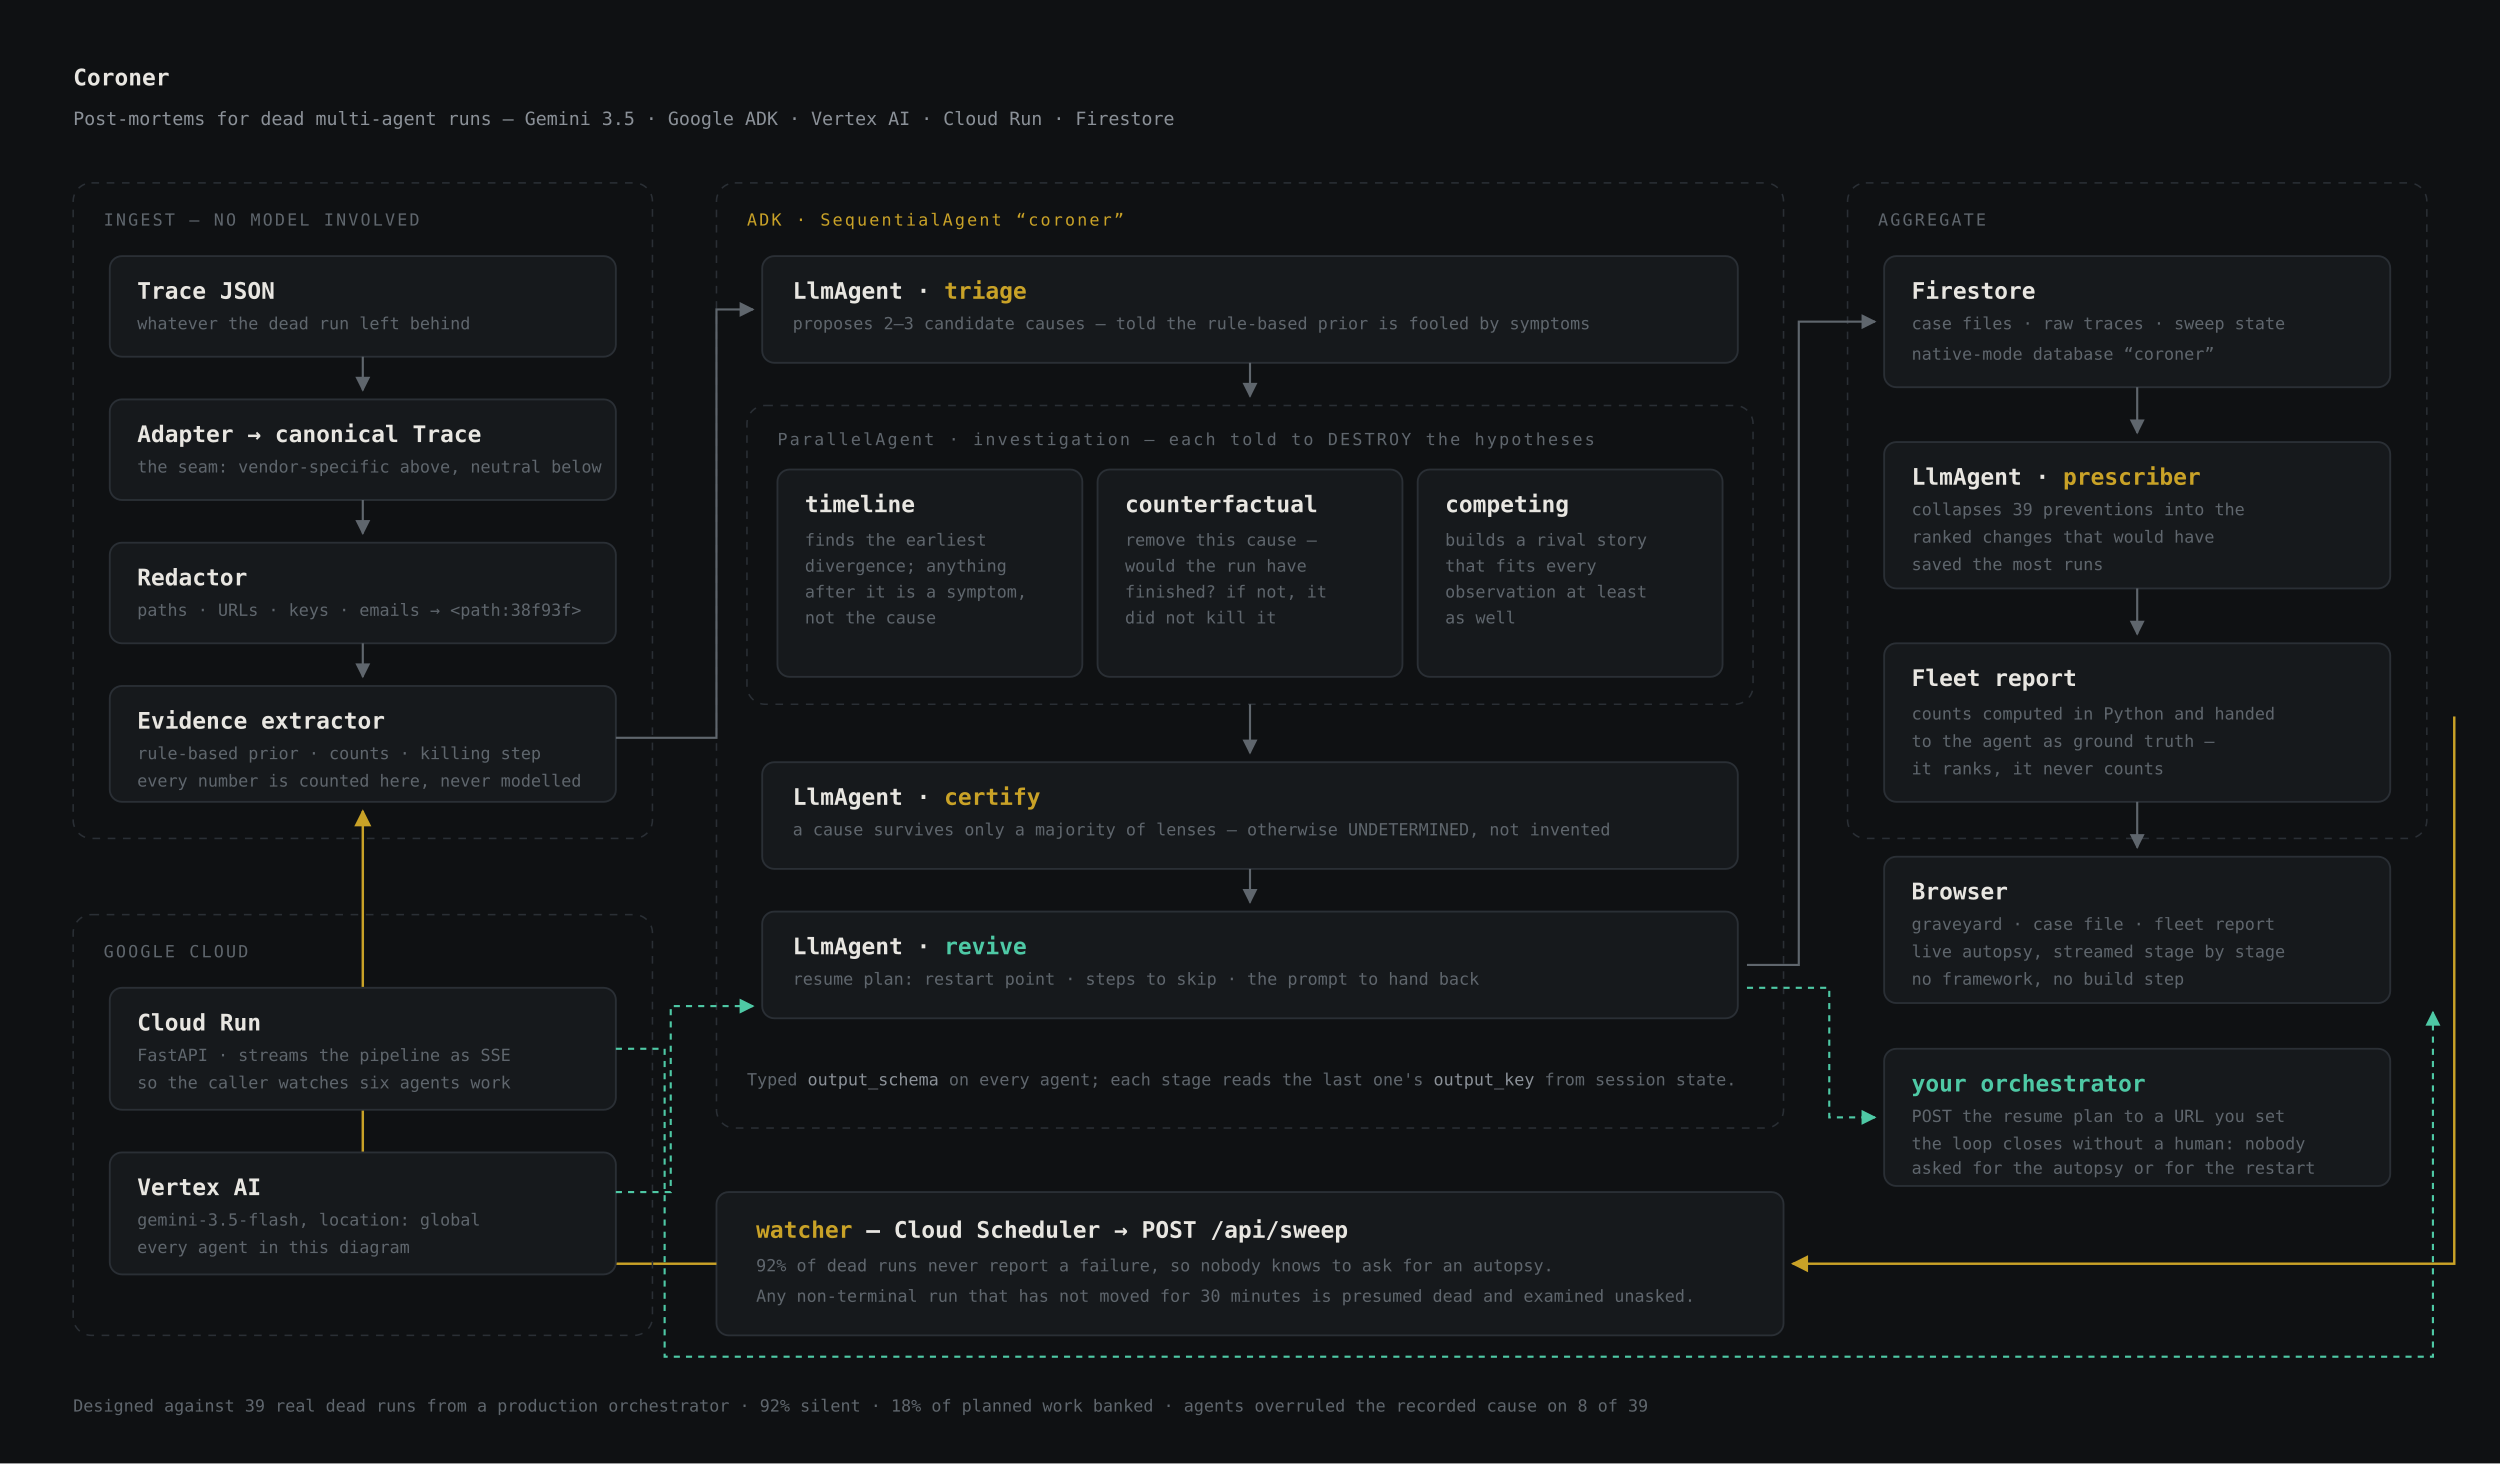
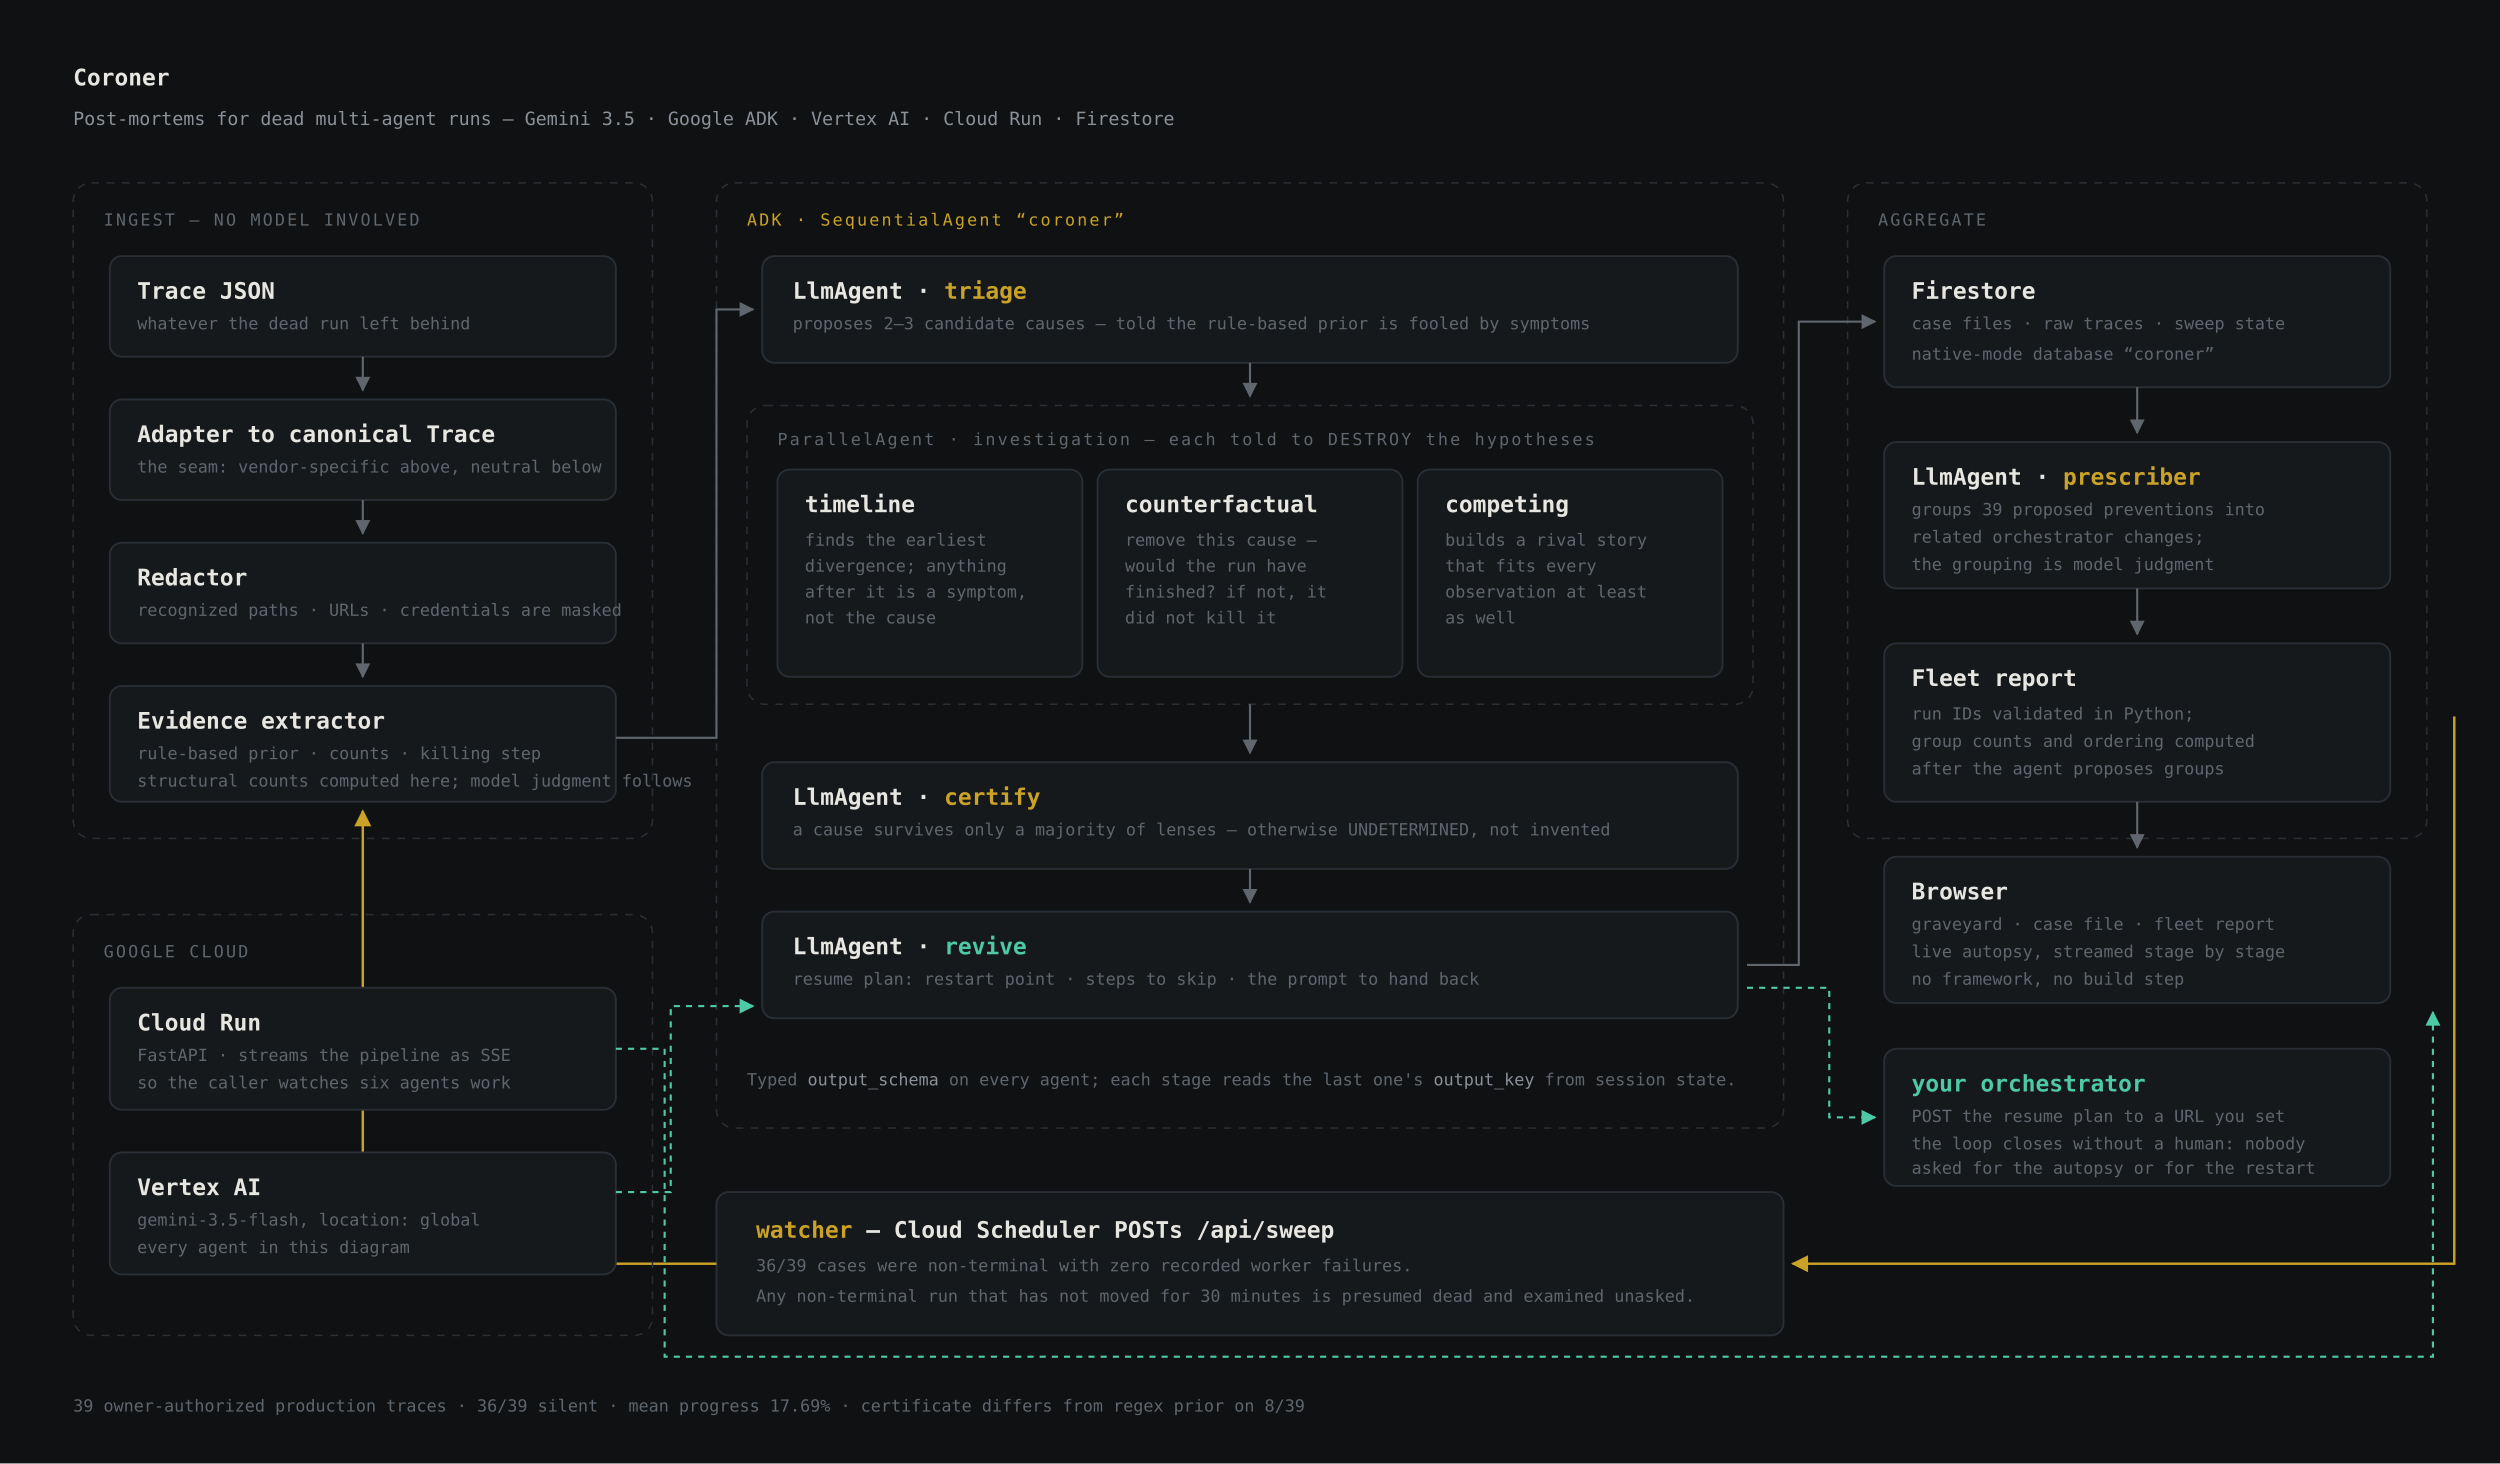
<svg xmlns="http://www.w3.org/2000/svg" viewBox="0 0 1640 960" width="1640" height="960" font-family="ui-monospace, 'SF Mono', Menlo, Consolas, monospace">
  <defs>
    <marker id="a" viewBox="0 0 10 10" refX="9" refY="5" markerWidth="7" markerHeight="7" orient="auto-start-reverse">
      <path d="M0 0 L10 5 L0 10 z" fill="#5f666d" />
    </marker>
    <marker id="aw" viewBox="0 0 10 10" refX="9" refY="5" markerWidth="7" markerHeight="7" orient="auto-start-reverse">
      <path d="M0 0 L10 5 L0 10 z" fill="#c9a227" />
    </marker>
    <marker id="ag" viewBox="0 0 10 10" refX="9" refY="5" markerWidth="7" markerHeight="7" orient="auto-start-reverse">
      <path d="M0 0 L10 5 L0 10 z" fill="#4ec9a5" />
    </marker>
    <style>
      .t   { fill:#e8e6e1; font-size:15px; font-weight:600 }
      .s   { fill:#8b9198; font-size:12px }
      .xs  { fill:#5f666d; font-size:11px }
      .lbl { fill:#5f666d; font-size:11px; letter-spacing:1.4px }
      .amb { fill:#c9a227 }
      .grn { fill:#4ec9a5 }
      .box { fill:#16191c; stroke:#2a2f35; stroke-width:1.2; rx:8 }
      .band{ fill:#12151800; stroke:#2a2f35; stroke-width:1; stroke-dasharray:5 5; rx:12 }
      .ln  { stroke:#5f666d; stroke-width:1.4; fill:none; marker-end:url(#a) }
      .lnw { stroke:#c9a227; stroke-width:1.6; fill:none; marker-end:url(#aw) }
      .lng { stroke:#4ec9a5; stroke-width:1.4; fill:none; marker-end:url(#ag); stroke-dasharray:4 4 }
    </style>
  </defs>
  <rect width="1640" height="960" fill="#0f1113" />
  <text x="48" y="56" class="t" font-size="24">Coroner</text>
  <text x="48" y="82" class="s" font-size="14">Post-mortems for dead multi-agent runs — Gemini 3.5 · Google ADK · Vertex AI · Cloud Run · Firestore</text>
  <rect x="48" y="120" width="380" height="430" class="band" />
  <text x="68" y="148" class="lbl">INGEST — NO MODEL INVOLVED</text>
  <rect x="72" y="168" width="332" height="66" class="box" />
  <text x="90" y="196" class="t" font-size="14">Trace JSON</text>
  <text x="90" y="216" class="xs">whatever the dead run left behind</text>
  <rect x="72" y="262" width="332" height="66" class="box" />
-   <text x="90" y="290" class="t" font-size="14">Adapter → canonical Trace</text>
+   <text x="90" y="290" class="t" font-size="14">Adapter to canonical Trace</text>
  <text x="90" y="310" class="xs">the seam: vendor-specific above, neutral below</text>
  <rect x="72" y="356" width="332" height="66" class="box" />
  <text x="90" y="384" class="t" font-size="14">Redactor</text>
-   <text x="90" y="404" class="xs">paths · URLs · keys · emails → &lt;path:38f93f&gt;</text>
+   <text x="90" y="404" class="xs">recognized paths · URLs · credentials are masked</text>
  <rect x="72" y="450" width="332" height="76" class="box" />
  <text x="90" y="478" class="t" font-size="14">Evidence extractor</text>
  <text x="90" y="498" class="xs">rule-based prior · counts · killing step</text>
-   <text x="90" y="516" class="xs">every number is counted here, never modelled</text>
+   <text x="90" y="516" class="xs">structural counts computed here; model judgment follows</text>
  <path class="ln" d="M238 234 L238 256" />
  <path class="ln" d="M238 328 L238 350" />
  <path class="ln" d="M238 422 L238 444" />
  <rect x="470" y="120" width="700" height="620" class="band" stroke="#3a3423" />
  <text x="490" y="148" class="lbl amb">ADK · SequentialAgent “coroner”</text>
  <rect x="500" y="168" width="640" height="70" class="box" stroke="#3a3423" />
  <text x="520" y="196" class="t" font-size="14">LlmAgent · <tspan class="amb">triage</tspan>
  </text>
  <text x="520" y="216" class="xs">proposes 2–3 candidate causes — told the rule-based prior is fooled by symptoms</text>
  <rect x="490" y="266" width="660" height="196" class="band" stroke="#2a2f35" />
  <text x="510" y="292" class="lbl">ParallelAgent · investigation — each told to DESTROY the hypotheses</text>
  <rect x="510" y="308" width="200" height="136" class="box" />
  <text x="528" y="336" class="t" font-size="13">timeline</text>
  <text x="528" y="358" class="xs">finds the earliest</text>
  <text x="528" y="375" class="xs">divergence; anything</text>
  <text x="528" y="392" class="xs">after it is a symptom,</text>
  <text x="528" y="409" class="xs">not the cause</text>
  <rect x="720" y="308" width="200" height="136" class="box" />
  <text x="738" y="336" class="t" font-size="13">counterfactual</text>
  <text x="738" y="358" class="xs">remove this cause —</text>
  <text x="738" y="375" class="xs">would the run have</text>
  <text x="738" y="392" class="xs">finished? if not, it</text>
  <text x="738" y="409" class="xs">did not kill it</text>
  <rect x="930" y="308" width="200" height="136" class="box" />
  <text x="948" y="336" class="t" font-size="13">competing</text>
  <text x="948" y="358" class="xs">builds a rival story</text>
  <text x="948" y="375" class="xs">that fits every</text>
  <text x="948" y="392" class="xs">observation at least</text>
  <text x="948" y="409" class="xs">as well</text>
  <rect x="500" y="500" width="640" height="70" class="box" stroke="#3a3423" />
  <text x="520" y="528" class="t" font-size="14">LlmAgent · <tspan class="amb">certify</tspan>
  </text>
  <text x="520" y="548" class="xs">a cause survives only a majority of lenses — otherwise UNDETERMINED, not invented</text>
  <rect x="500" y="598" width="640" height="70" class="box" stroke="#21453a" />
  <text x="520" y="626" class="t" font-size="14">LlmAgent · <tspan class="grn">revive</tspan>
  </text>
  <text x="520" y="646" class="xs">resume plan: restart point · steps to skip · the prompt to hand back</text>
  <text x="490" y="712" class="xs">Typed <tspan fill="#8b9198">output_schema</tspan> on every agent; each stage reads the last one's <tspan fill="#8b9198">output_key</tspan> from session state.</text>
  <path class="ln" d="M404 484 L470 484 L470 203 L494 203" />
  <path class="ln" d="M820 238 L820 260" />
  <path class="ln" d="M820 462 L820 494" />
  <path class="ln" d="M820 570 L820 592" />
  <rect x="1212" y="120" width="380" height="430" class="band" />
  <text x="1232" y="148" class="lbl">AGGREGATE</text>
  <rect x="1236" y="168" width="332" height="86" class="box" />
  <text x="1254" y="196" class="t" font-size="14">Firestore</text>
  <text x="1254" y="216" class="xs">case files · raw traces · sweep state</text>
  <text x="1254" y="236" class="xs">native-mode database “coroner”</text>
  <rect x="1236" y="290" width="332" height="96" class="box" />
  <text x="1254" y="318" class="t" font-size="14">LlmAgent · <tspan class="amb">prescriber</tspan>
  </text>
-   <text x="1254" y="338" class="xs">collapses 39 preventions into the</text>
-   <text x="1254" y="356" class="xs">ranked changes that would have</text>
-   <text x="1254" y="374" class="xs">saved the most runs</text>
+   <text x="1254" y="338" class="xs">groups 39 proposed preventions into</text>
+   <text x="1254" y="356" class="xs">related orchestrator changes;</text>
+   <text x="1254" y="374" class="xs">the grouping is model judgment</text>
  <rect x="1236" y="422" width="332" height="104" class="box" stroke="#3a3423" />
  <text x="1254" y="450" class="t" font-size="14">Fleet report</text>
-   <text x="1254" y="472" class="xs">counts computed in Python and handed</text>
-   <text x="1254" y="490" class="xs">to the agent as ground truth —</text>
-   <text x="1254" y="508" class="xs">it ranks, it never counts</text>
+   <text x="1254" y="472" class="xs">run IDs validated in Python;</text>
+   <text x="1254" y="490" class="xs">group counts and ordering computed</text>
+   <text x="1254" y="508" class="xs">after the agent proposes groups</text>
  <path class="ln" d="M1146 633 L1180 633 L1180 211 L1230 211" />
  <path class="ln" d="M1402 254 L1402 284" />
  <path class="ln" d="M1402 386 L1402 416" />
  <rect x="470" y="782" width="700" height="94" class="box" stroke="#3a3423" />
  <text x="496" y="812" class="t" font-size="14">
-     <tspan class="amb">watcher</tspan> — Cloud Scheduler → POST /api/sweep</text>
-   <text x="496" y="834" class="xs">92% of dead runs never report a failure, so nobody knows to ask for an autopsy.</text>
+     <tspan class="amb">watcher</tspan> — Cloud Scheduler POSTs /api/sweep</text>
+   <text x="496" y="834" class="xs">36/39 cases were non-terminal with zero recorded worker failures.</text>
  <text x="496" y="854" class="xs">Any non-terminal run that has not moved for 30 minutes is presumed dead and examined unasked.</text>
  <path class="ln" d="M1402 526 L1402 556" />
  <path class="lnw" d="M1610 470 L1610 829 L1176 829" />
  <path class="lnw" d="M470 829 L238 829 L238 532" />
  <rect x="48" y="600" width="380" height="276" class="band" stroke="#2e4457" />
  <text x="68" y="628" class="lbl" fill="#6ea8d8">GOOGLE CLOUD</text>
  <rect x="72" y="648" width="332" height="80" class="box" stroke="#2e4457" />
  <text x="90" y="676" class="t" font-size="14">Cloud Run</text>
  <text x="90" y="696" class="xs">FastAPI · streams the pipeline as SSE</text>
  <text x="90" y="714" class="xs">so the caller watches six agents work</text>
  <rect x="72" y="756" width="332" height="80" class="box" stroke="#2e4457" />
  <text x="90" y="784" class="t" font-size="14">Vertex AI</text>
  <text x="90" y="804" class="xs">gemini-3.5-flash, location: global</text>
  <text x="90" y="822" class="xs">every agent in this diagram</text>
  <path class="lng" d="M404 782 L440 782 L440 660 L494 660" />
  <path class="lng" d="M404 790 L452 790 L452 380 L504 380" opacity="0" />
  <rect x="1236" y="688" width="332" height="90" class="box" stroke="#21453a" />
  <text x="1254" y="716" class="t" font-size="14">
    <tspan class="grn">your orchestrator</tspan>
  </text>
  <text x="1254" y="736" class="xs">POST the resume plan to a URL you set</text>
  <text x="1254" y="754" class="xs">the loop closes without a human: nobody</text>
  <text x="1254" y="770" class="xs">asked for the autopsy or for the restart</text>
  <path class="lng" d="M1146 648 L1200 648 L1200 733 L1230 733" />
  <rect x="1236" y="562" width="332" height="96" class="box" stroke="#2e4457" />
  <text x="1254" y="590" class="t" font-size="14">Browser</text>
  <text x="1254" y="610" class="xs">graveyard · case file · fleet report</text>
  <text x="1254" y="628" class="xs">live autopsy, streamed stage by stage</text>
  <text x="1254" y="646" class="xs">no framework, no build step</text>
  <path class="lng" d="M404 688 L436 688 L436 890 L1596 890 L1596 664" />
-   <text x="48" y="926" class="xs">Designed against 39 real dead runs from a production orchestrator · 92% silent · 18% of planned work banked · agents overruled the recorded cause on 8 of 39</text>
+   <text x="48" y="926" class="xs">39 owner-authorized production traces · 36/39 silent · mean progress 17.69% · certificate differs from regex prior on 8/39</text>
</svg>
